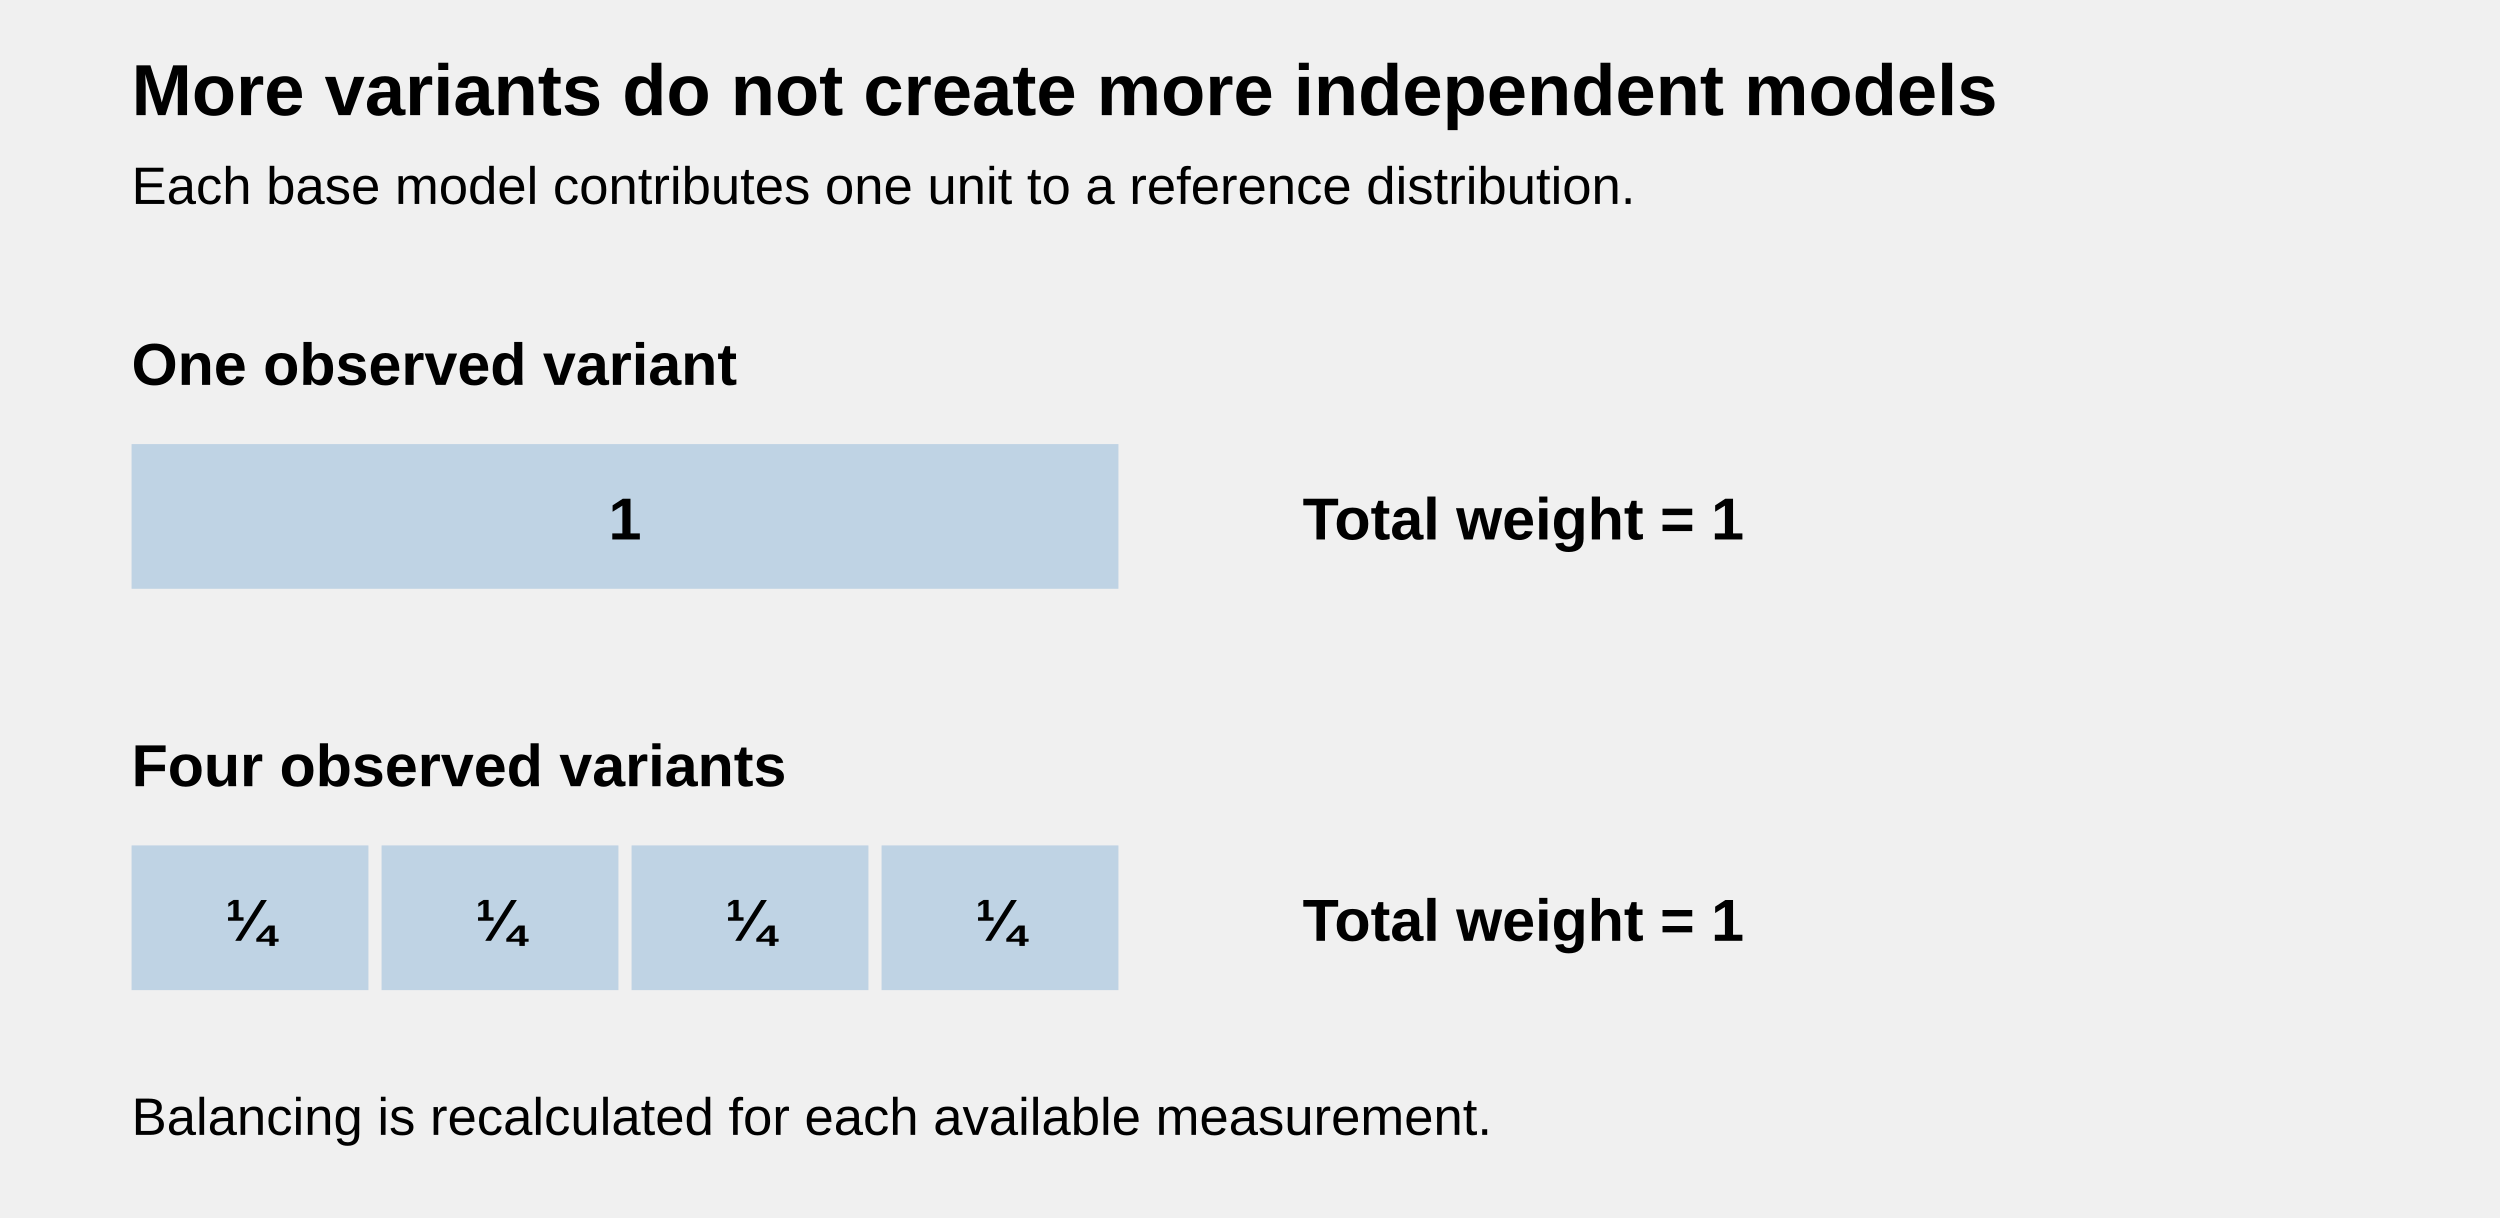
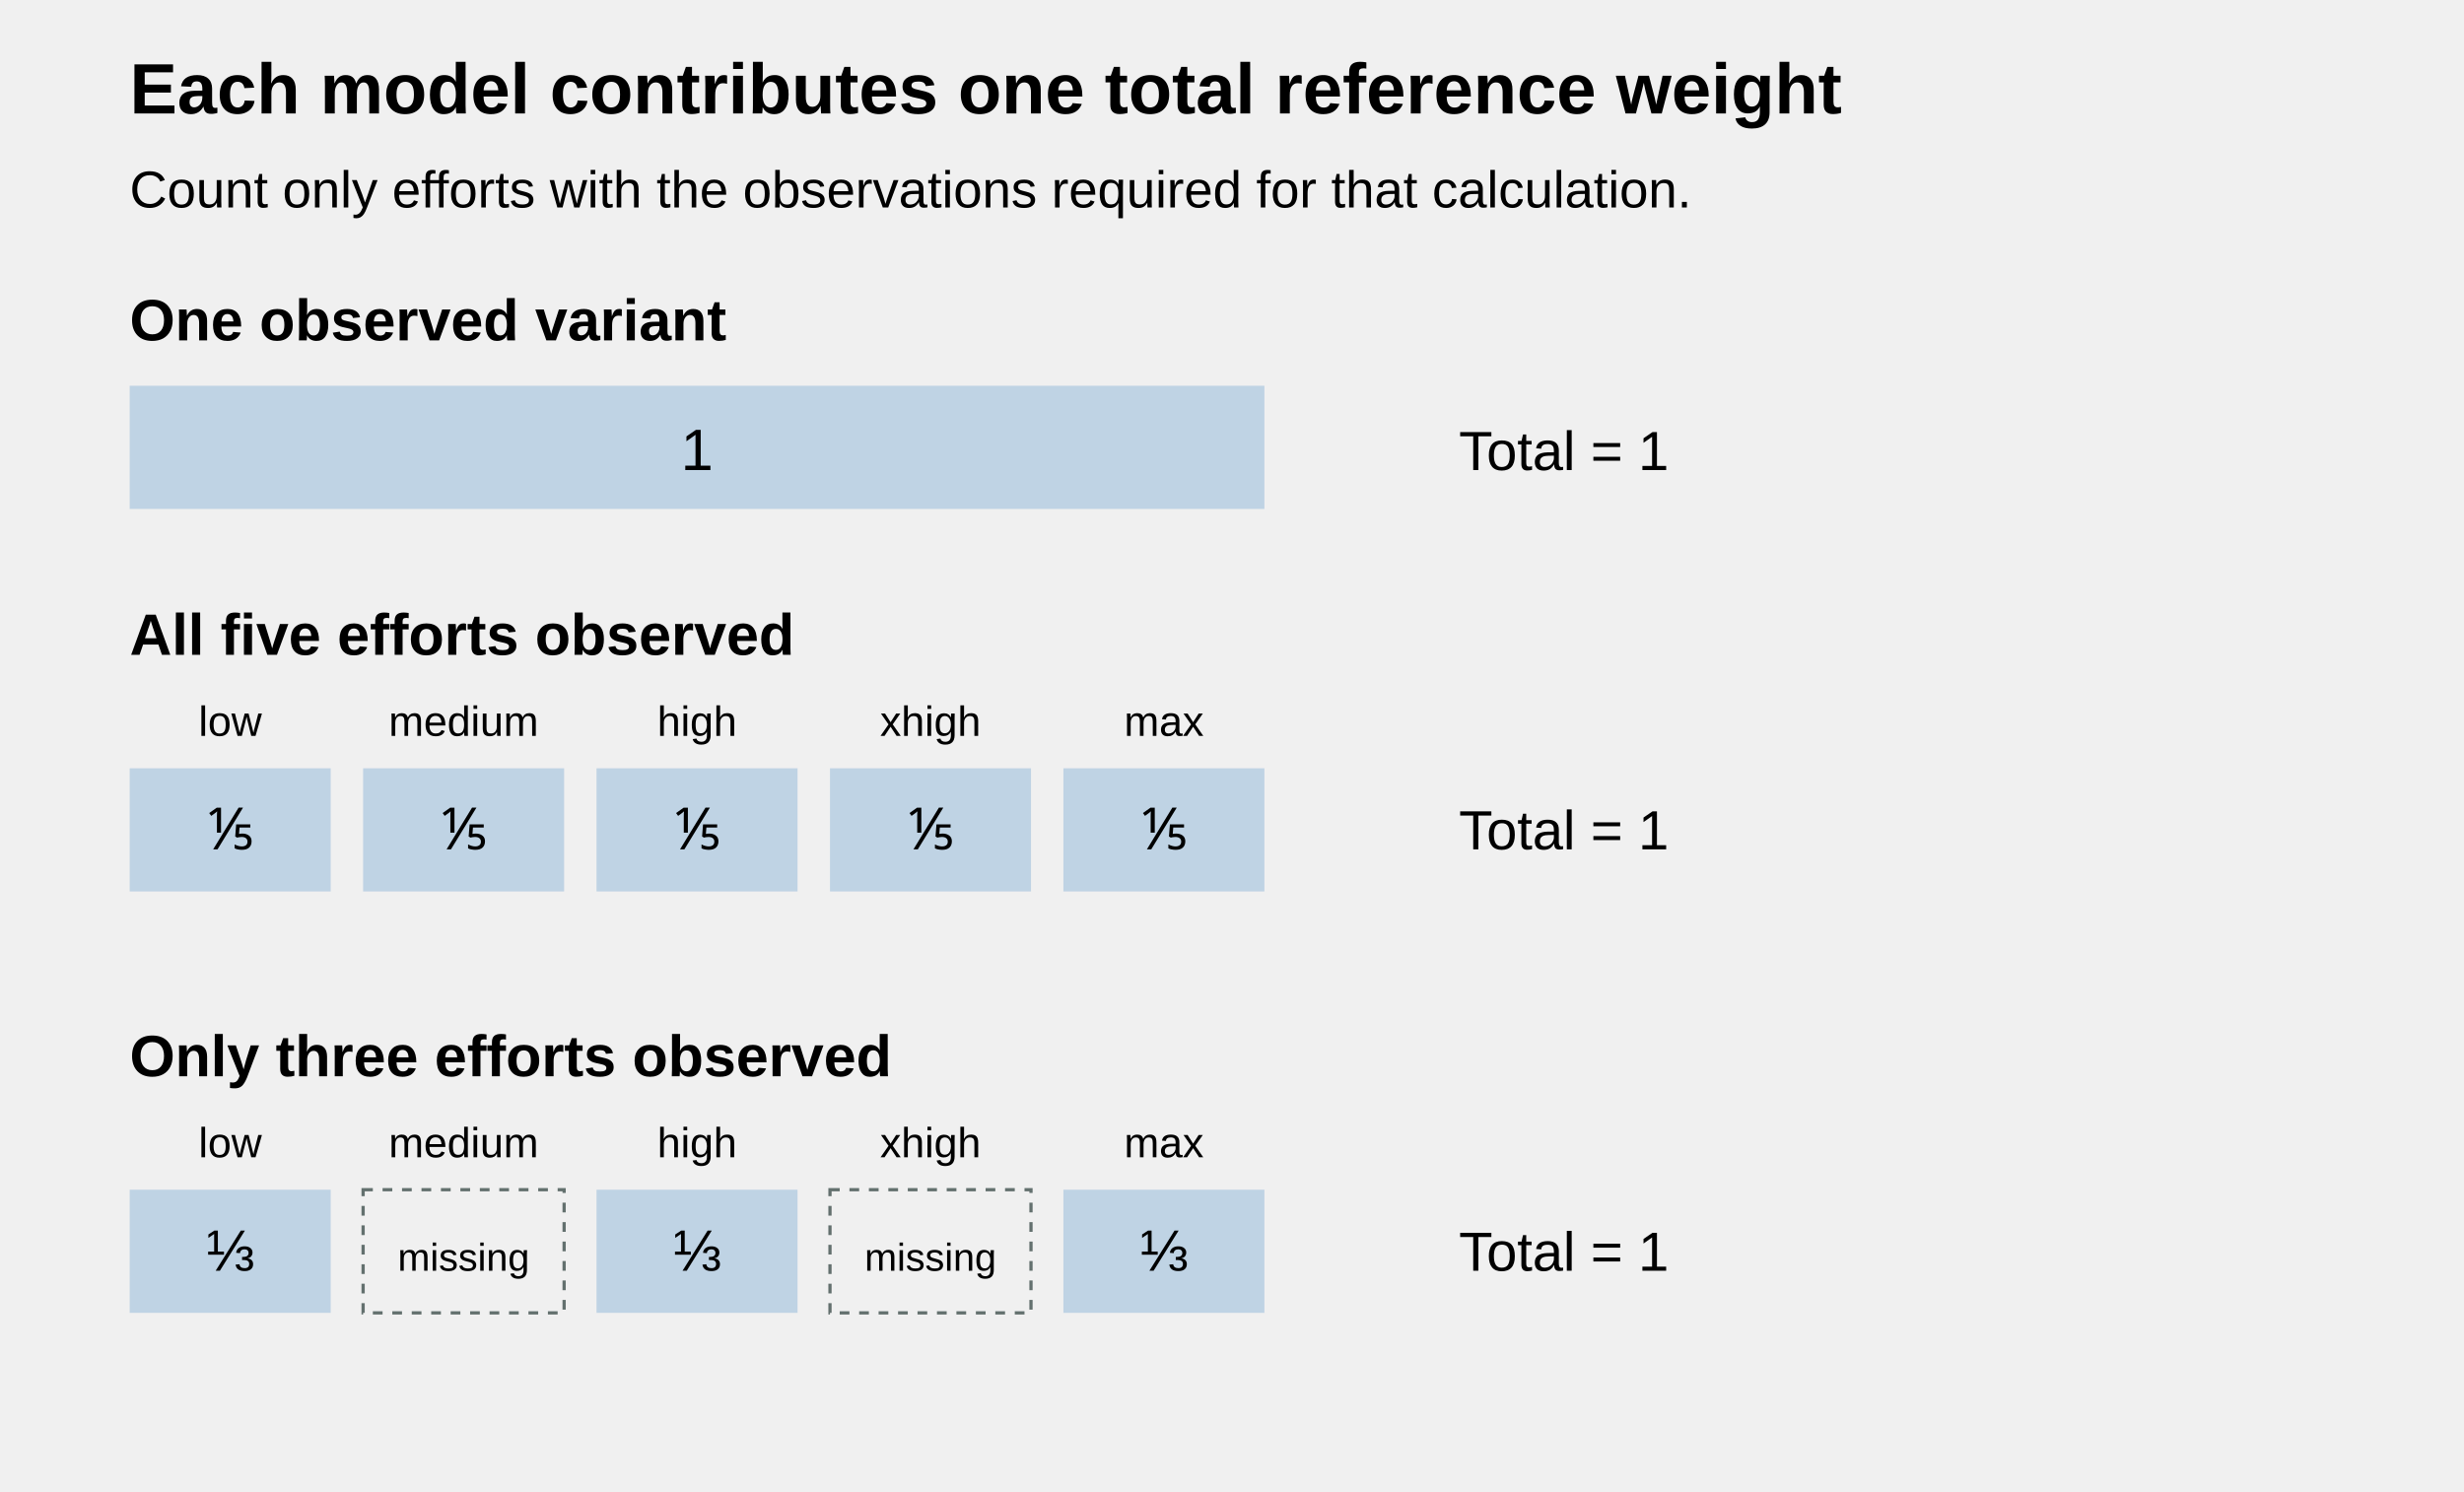
- <svg xmlns="http://www.w3.org/2000/svg" viewBox="0 0 760 370" role="img" aria-labelledby="title desc">
+ <svg xmlns="http://www.w3.org/2000/svg" viewBox="0 0 760 460" role="img" aria-labelledby="title desc">
  <style>
text { font-family:"Avenir Next","Segoe UI",Arial,sans-serif; }
@media (prefers-color-scheme:dark) {
text { fill:#ffffff; }
[fill="#63706e"] { fill:#a6b2ae; } [stroke="#63706e"] { stroke:#a6b2ae; }
[fill="#b5bfbc"] { fill:#3c4846; } [stroke="#b5bfbc"] { stroke:#3c4846; }
[fill="#146cba"] { fill:#85bfff; } [stroke="#146cba"] { stroke:#85bfff; }
[fill="#a64d0c"] { fill:#ffbc7d; } [stroke="#a64d0c"] { stroke:#ffbc7d; }
}
</style>
-   <text x="40" y="35" font-size="22" fill="#000000" text-anchor="start" font-weight="600">More variants do not create more independent models</text>
-   <text x="40" y="62" font-size="16" fill="#000000" text-anchor="start" font-weight="400">Each base model contributes one unit to a reference distribution.</text>
-   <text x="40" y="117" font-size="18" fill="#000000" text-anchor="start" font-weight="600">One observed variant</text>
-   <rect x="40" y="135" width="300" height="44" fill="#146cba" opacity="0.22" />
-   <text x="190" y="164" font-size="18" fill="#000000" text-anchor="middle" font-weight="600">1</text>
-   <text x="40" y="239" font-size="18" fill="#000000" text-anchor="start" font-weight="600">Four observed variants</text>
-   <rect x="40" y="257" width="72" height="44" fill="#146cba" opacity="0.22" />
-   <text x="76" y="286" font-size="18" fill="#000000" text-anchor="middle" font-weight="600">¼</text>
-   <rect x="116" y="257" width="72" height="44" fill="#146cba" opacity="0.22" />
-   <text x="152" y="286" font-size="18" fill="#000000" text-anchor="middle" font-weight="600">¼</text>
-   <rect x="192" y="257" width="72" height="44" fill="#146cba" opacity="0.22" />
-   <text x="228" y="286" font-size="18" fill="#000000" text-anchor="middle" font-weight="600">¼</text>
-   <rect x="268" y="257" width="72" height="44" fill="#146cba" opacity="0.22" />
-   <text x="304" y="286" font-size="18" fill="#000000" text-anchor="middle" font-weight="600">¼</text>
-   <text x="396" y="164" font-size="18" fill="#000000" text-anchor="start" font-weight="600">Total weight = 1</text>
-   <text x="396" y="286" font-size="18" fill="#000000" text-anchor="start" font-weight="600">Total weight = 1</text>
-   <text x="40" y="345" font-size="16" fill="#000000" text-anchor="start" font-weight="400">Balancing is recalculated for each available measurement.</text>
+   <text x="40" y="35" font-size="22" fill="#000000" font-weight="600">Each model contributes one total reference weight</text>
+   <text x="40" y="64" font-size="16" fill="#000000">Count only efforts with the observations required for that calculation.</text>
+   <text x="40" y="105" font-size="18" fill="#000000" font-weight="600">One observed variant</text>
+   <rect x="40" y="119" width="350" height="38" fill="#146cba" opacity="0.22" />
+   <text x="215" y="145" font-size="18" fill="#000000" text-anchor="middle">1</text>
+   <text x="450" y="145" font-size="17" fill="#000000">Total = 1</text>
+   <text x="40" y="202" font-size="18" fill="#000000" font-weight="600">All five efforts observed</text>
+   <text x="71" y="227" font-size="13" fill="#000000" text-anchor="middle">low</text>
+   <rect x="40" y="237" width="62" height="38" fill="#146cba" opacity="0.22" />
+   <text x="71" y="262" font-size="18" fill="#000000" text-anchor="middle">⅕</text>
+   <text x="143" y="227" font-size="13" fill="#000000" text-anchor="middle">medium</text>
+   <rect x="112" y="237" width="62" height="38" fill="#146cba" opacity="0.22" />
+   <text x="143" y="262" font-size="18" fill="#000000" text-anchor="middle">⅕</text>
+   <text x="215" y="227" font-size="13" fill="#000000" text-anchor="middle">high</text>
+   <rect x="184" y="237" width="62" height="38" fill="#146cba" opacity="0.22" />
+   <text x="215" y="262" font-size="18" fill="#000000" text-anchor="middle">⅕</text>
+   <text x="287" y="227" font-size="13" fill="#000000" text-anchor="middle">xhigh</text>
+   <rect x="256" y="237" width="62" height="38" fill="#146cba" opacity="0.22" />
+   <text x="287" y="262" font-size="18" fill="#000000" text-anchor="middle">⅕</text>
+   <text x="359" y="227" font-size="13" fill="#000000" text-anchor="middle">max</text>
+   <rect x="328" y="237" width="62" height="38" fill="#146cba" opacity="0.22" />
+   <text x="359" y="262" font-size="18" fill="#000000" text-anchor="middle">⅕</text>
+   <text x="450" y="262" font-size="17" fill="#000000">Total = 1</text>
+   <text x="40" y="332" font-size="18" fill="#000000" font-weight="600">Only three efforts observed</text>
+   <text x="71" y="357" font-size="13" fill="#000000" text-anchor="middle">low</text>
+   <rect x="40" y="367" width="62" height="38" fill="#146cba" opacity="0.22" />
+   <text x="71" y="392" font-size="18" fill="#000000" text-anchor="middle">⅓</text>
+   <text x="143" y="357" font-size="13" fill="#000000" text-anchor="middle">medium</text>
+   <rect x="112" y="367" width="62" height="38" fill="none" stroke="#63706e" stroke-dasharray="3 3" />
+   <text x="143" y="392" font-size="12" fill="#000000" text-anchor="middle">missing</text>
+   <text x="215" y="357" font-size="13" fill="#000000" text-anchor="middle">high</text>
+   <rect x="184" y="367" width="62" height="38" fill="#146cba" opacity="0.22" />
+   <text x="215" y="392" font-size="18" fill="#000000" text-anchor="middle">⅓</text>
+   <text x="287" y="357" font-size="13" fill="#000000" text-anchor="middle">xhigh</text>
+   <rect x="256" y="367" width="62" height="38" fill="none" stroke="#63706e" stroke-dasharray="3 3" />
+   <text x="287" y="392" font-size="12" fill="#000000" text-anchor="middle">missing</text>
+   <text x="359" y="357" font-size="13" fill="#000000" text-anchor="middle">max</text>
+   <rect x="328" y="367" width="62" height="38" fill="#146cba" opacity="0.22" />
+   <text x="359" y="392" font-size="18" fill="#000000" text-anchor="middle">⅓</text>
+   <text x="450" y="392" font-size="17" fill="#000000">Total = 1</text>
</svg>
